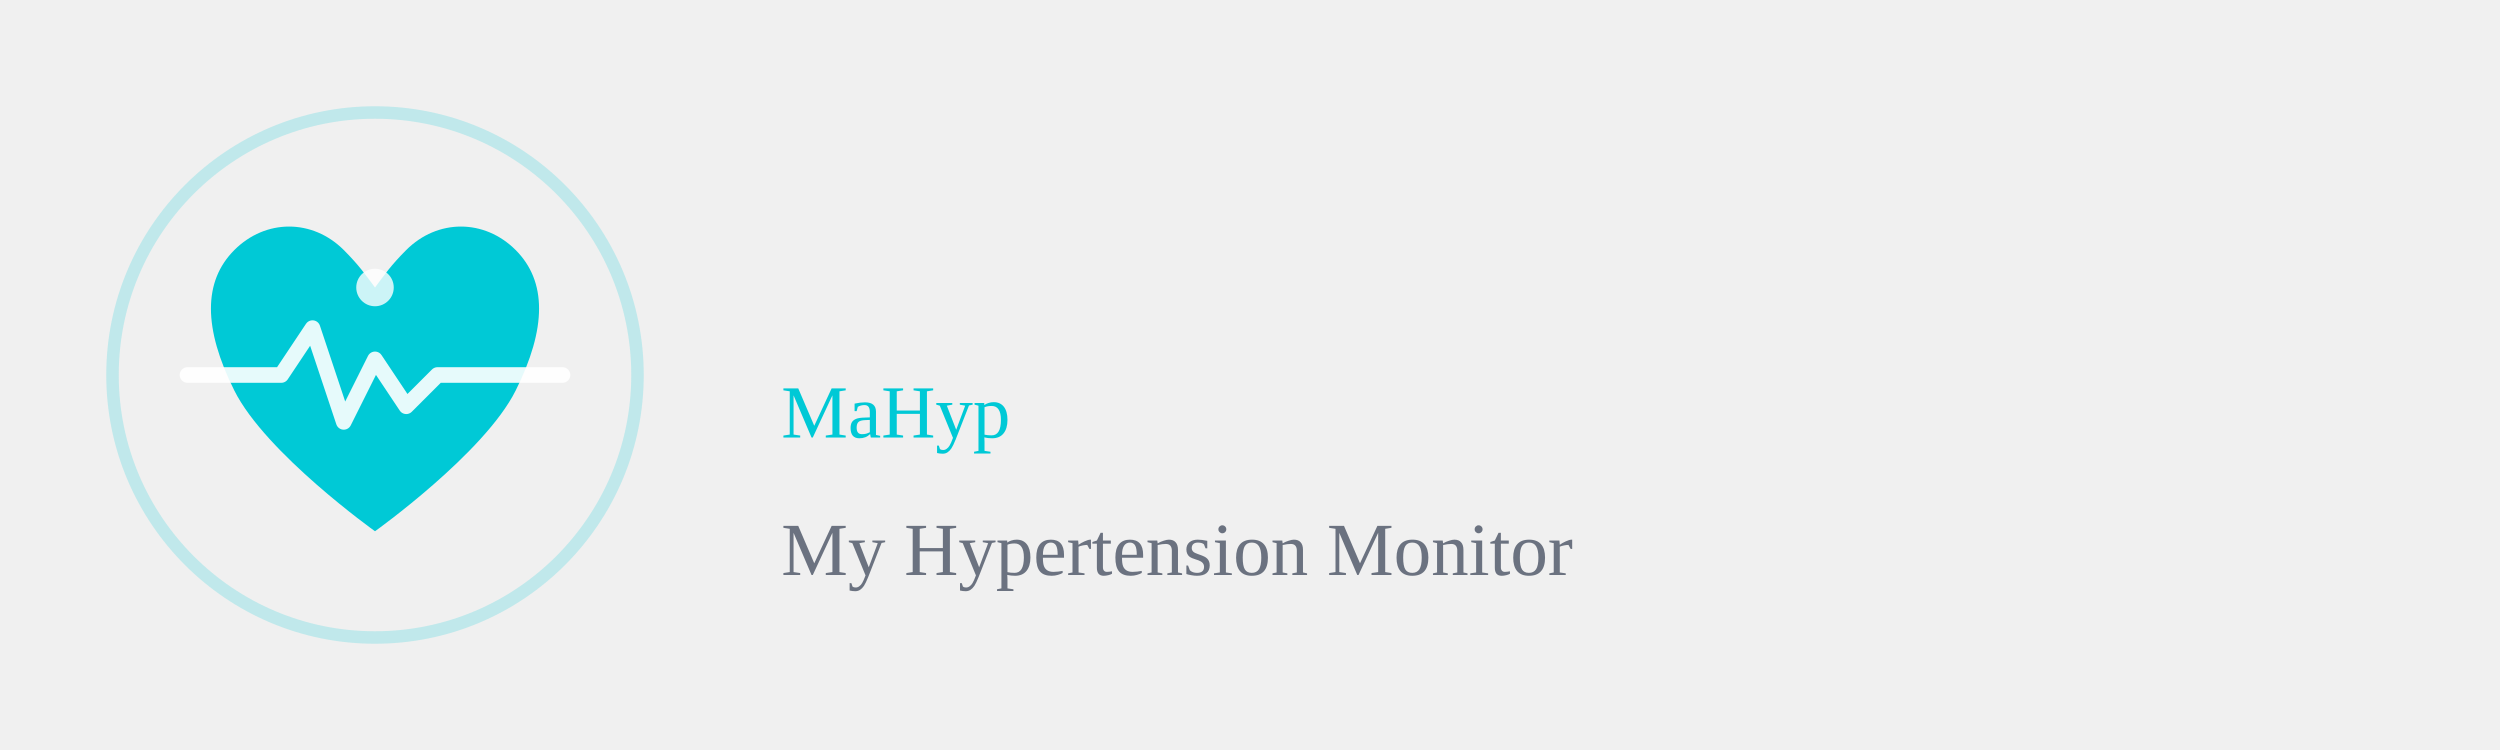
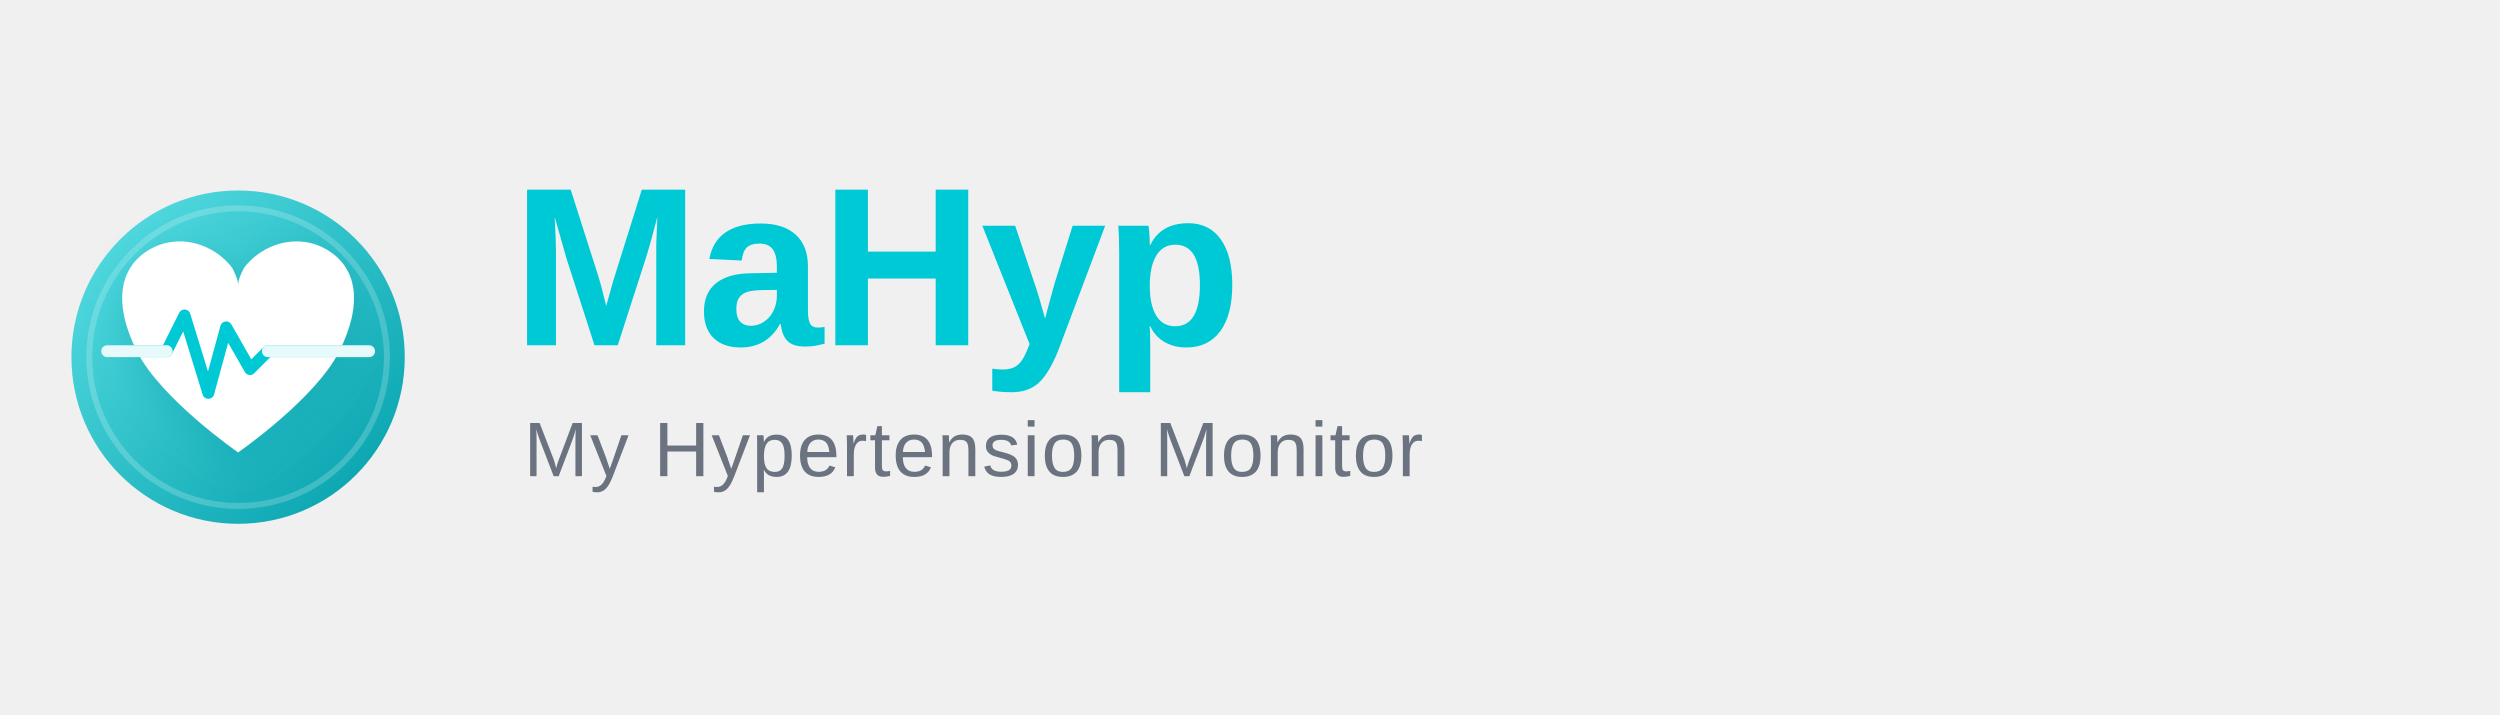
- <svg xmlns="http://www.w3.org/2000/svg" width="100%" height="100%" viewBox="0 0 400 120" fill="none">
+ <svg xmlns="http://www.w3.org/2000/svg" width="420" height="120" viewBox="0 0 420 120" fill="none">
  <defs>
-     <linearGradient id="fullLogoGradient" x1="0%" y1="0%" x2="100%" y2="100%">
-       <stop offset="0%" stop-color="#00C9D6" />
-       <stop offset="100%" stop-color="#dc2626" />
+     <linearGradient id="iconBg" x1="0%" y1="0%" x2="100%" y2="100%">
+       <stop offset="0%" stop-color="#5CE1E6" />
+       <stop offset="100%" stop-color="#009EAA" />
    </linearGradient>
+     <filter id="iconShadow" x="-15%" y="-15%" width="130%" height="140%">
+       <feDropShadow dx="0" dy="2" stdDeviation="3" flood-color="#009EAA" flood-opacity="0.3" />
+     </filter>
  </defs>
-   <g transform="translate(10, 10)">
-     <circle cx="50" cy="50" r="42" stroke="#00C9D6" stroke-width="2" fill="none" opacity="0.2" />
-     <path d="M50 75 C50 75, 32.5 62.5, 27.5 52.5 C22.5 42.5, 22.5 35, 27.5 30 C32.5 25, 40 25, 45 30 C47.5 32.5, 48.5 34, 50 36 C51.5 34, 52.5 32.5, 55 30 C60 25, 67.5 25, 72.5 30 C77.5 35, 77.5 42.5, 72.5 52.5 C67.5 62.5, 50 75, 50 75 Z" fill="#00C9D6" />
-     <g opacity="0.9">
-       <path d="M 20 50 L 35 50 L 40 42.5 L 45 57.5 L 50 47.5 L 55 55 L 60 50 L 80 50" stroke="white" stroke-width="2.5" fill="none" stroke-linecap="round" stroke-linejoin="round" />
-     </g>
-     <circle cx="50" cy="36" r="3" fill="white" opacity="0.8" />
+   <g transform="translate(10, 30)">
+     <circle cx="30" cy="30" r="28" fill="url(#iconBg)" />
+     <circle cx="30" cy="30" r="25" stroke="white" stroke-width="1" fill="none" opacity="0.2" />
+     <path d="M30 46 C30 46, 17 37, 13 29 C9 21, 10 15, 15 12 C20 9, 26 11, 29 15 C29.5 16 30 17 30 18 C30 17 30.5 16 31 15 C34 11, 40 9, 45 12 C50 15, 51 21, 47 29 C43 37, 30 46, 30 46 Z" fill="white" filter="url(#iconShadow)" />
+     <path d="M 8 29 L 18 29 L 21 23 L 25 36 L 28 25 L 32 32 L 35 29 L 52 29" stroke="#00C9D6" stroke-width="2" fill="none" stroke-linecap="round" stroke-linejoin="round" />
+     <path d="M 8 29 L 18 29" stroke="white" stroke-width="2" fill="none" stroke-linecap="round" opacity="0.9" />
+     <path d="M 35 29 L 52 29" stroke="white" stroke-width="2" fill="none" stroke-linecap="round" opacity="0.9" />
  </g>
-   <g transform="translate(125, 30)">
-     <text x="0" y="40" fill="#00C9D6"> MaHyp </text>
-     <text x="0" y="62" fill="#6b7280"> My Hypertension Monitor </text>
-   </g>
+   <text x="86" y="58" font-family="'SF Pro Display', 'Segoe UI', 'Helvetica Neue', Arial, sans-serif" font-size="38" font-weight="700" letter-spacing="-0.5" fill="#00C9D6">MaHyp</text>
+   <text x="88" y="80" font-family="'SF Pro Text', 'Segoe UI', 'Helvetica Neue', Arial, sans-serif" font-size="13" font-weight="400" letter-spacing="0.3" fill="#6B7280">My Hypertension Monitor</text>
</svg>
